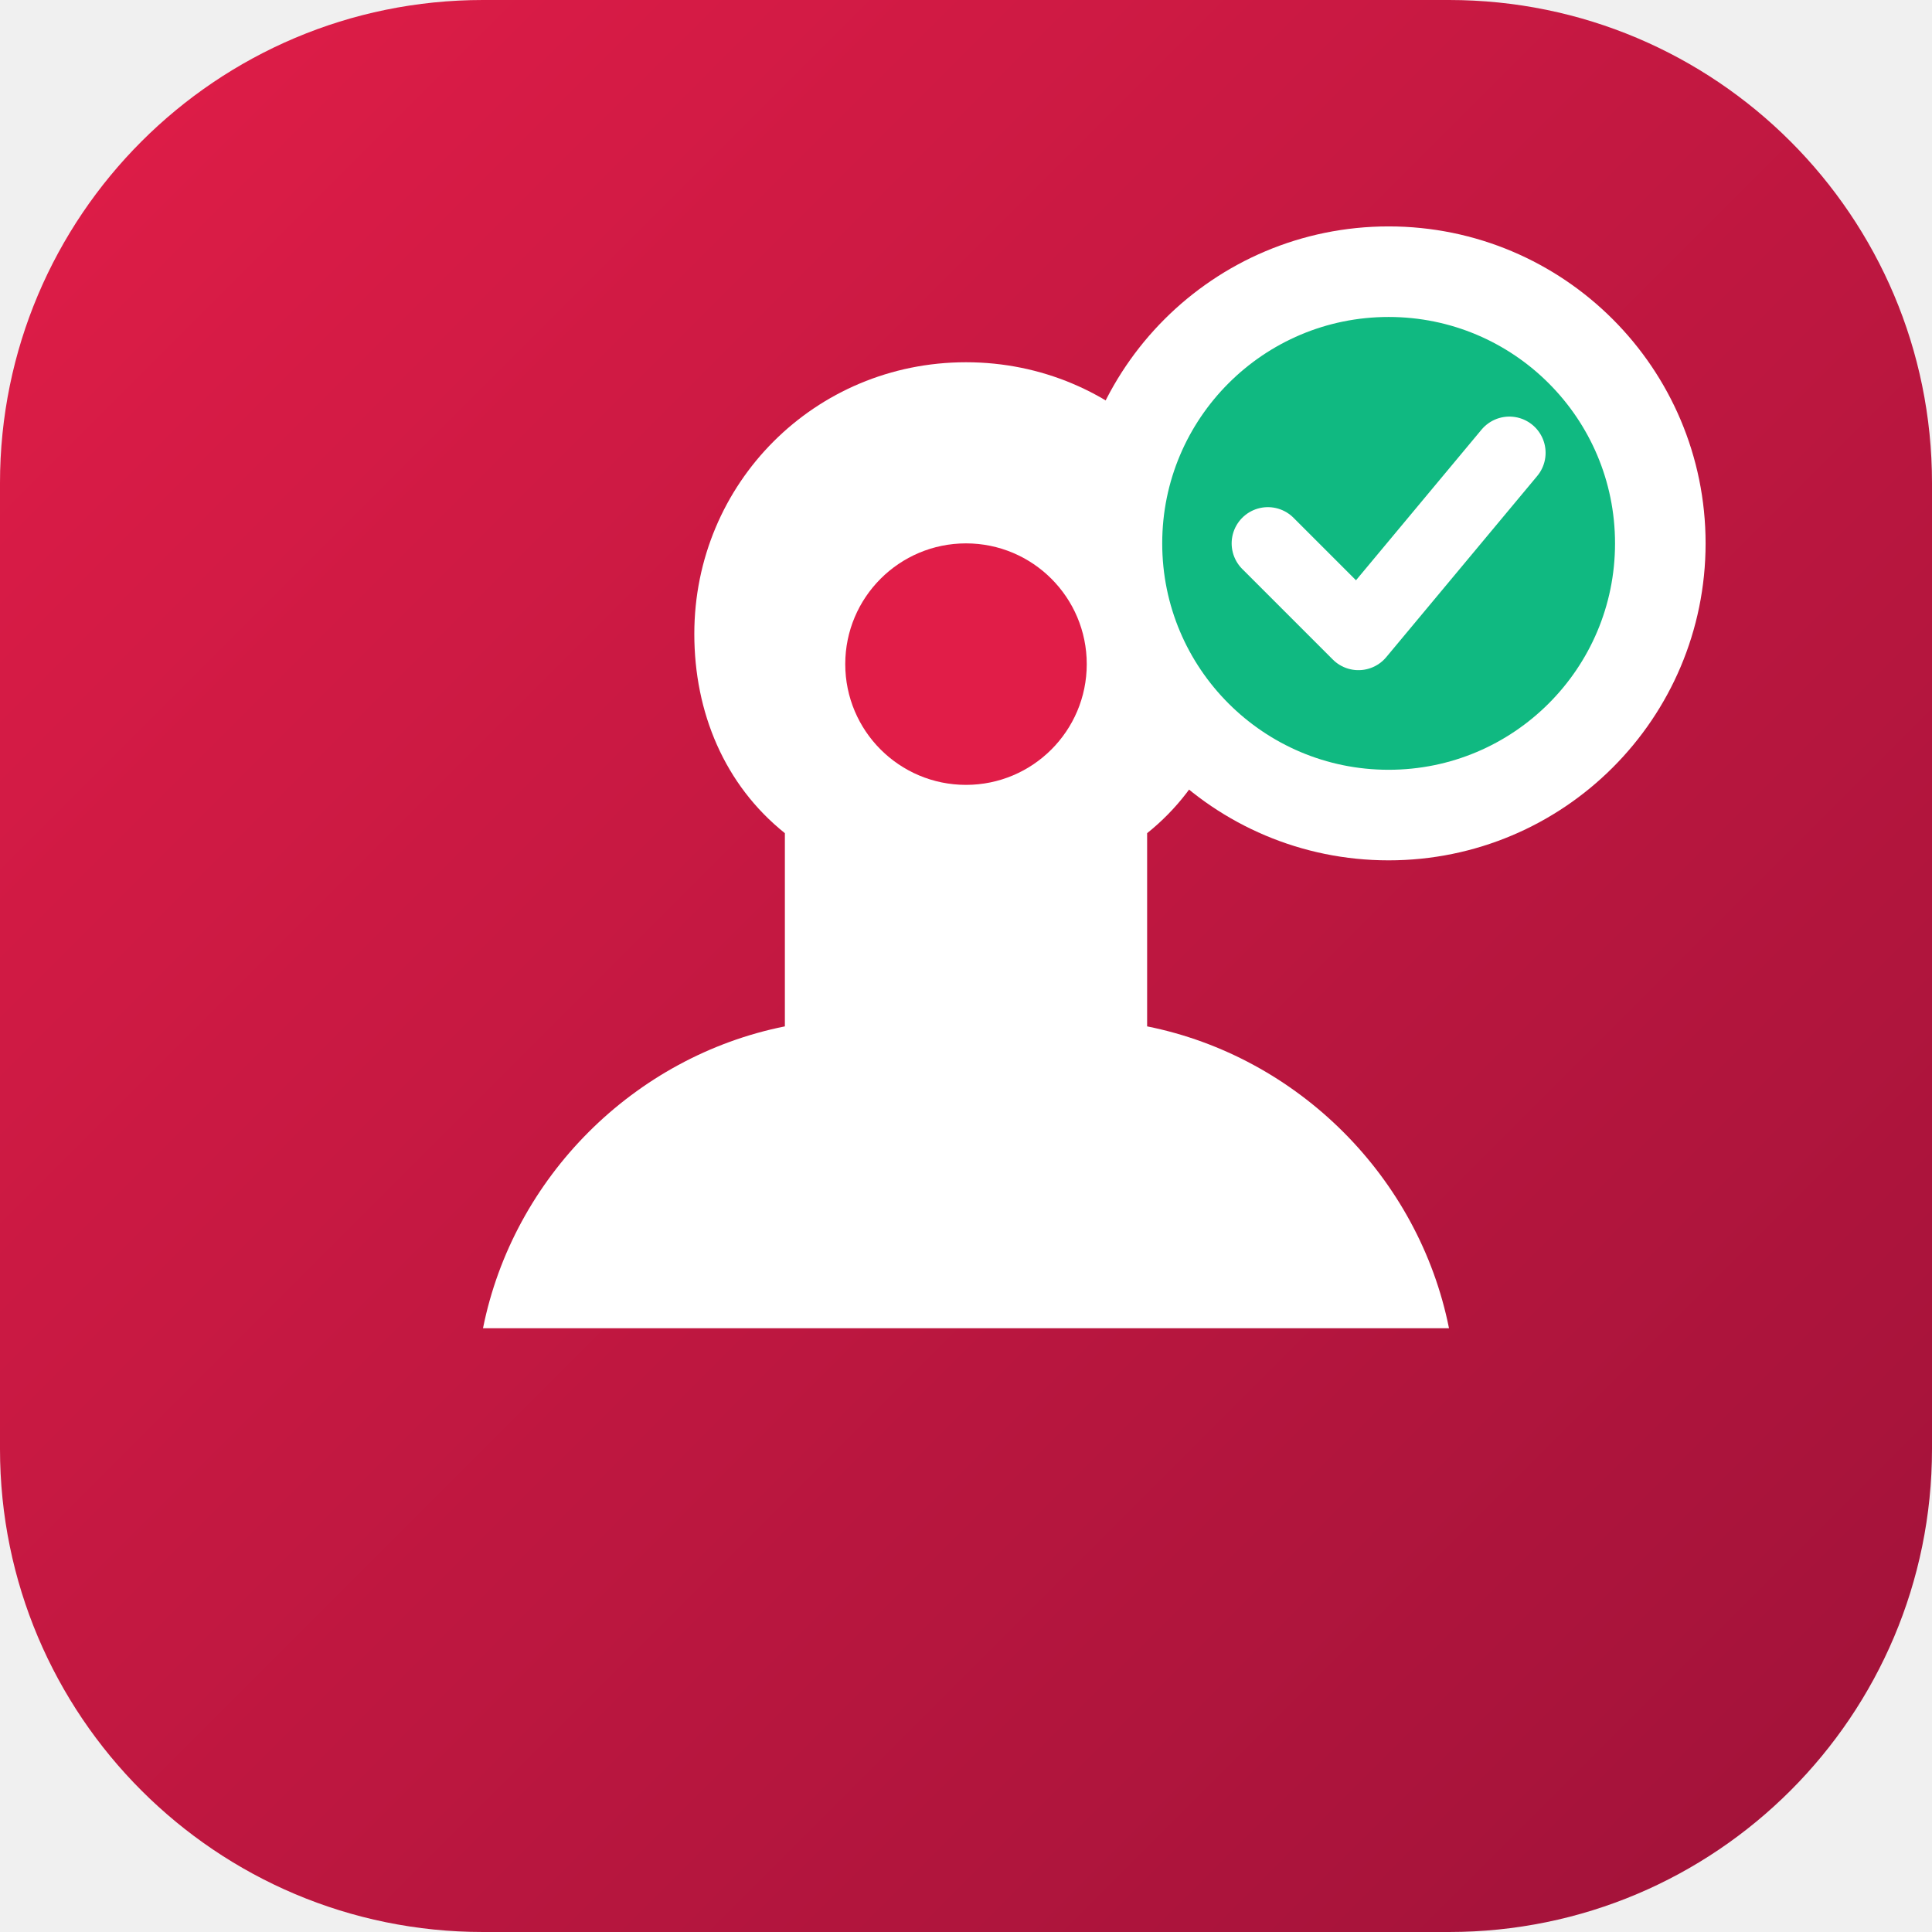
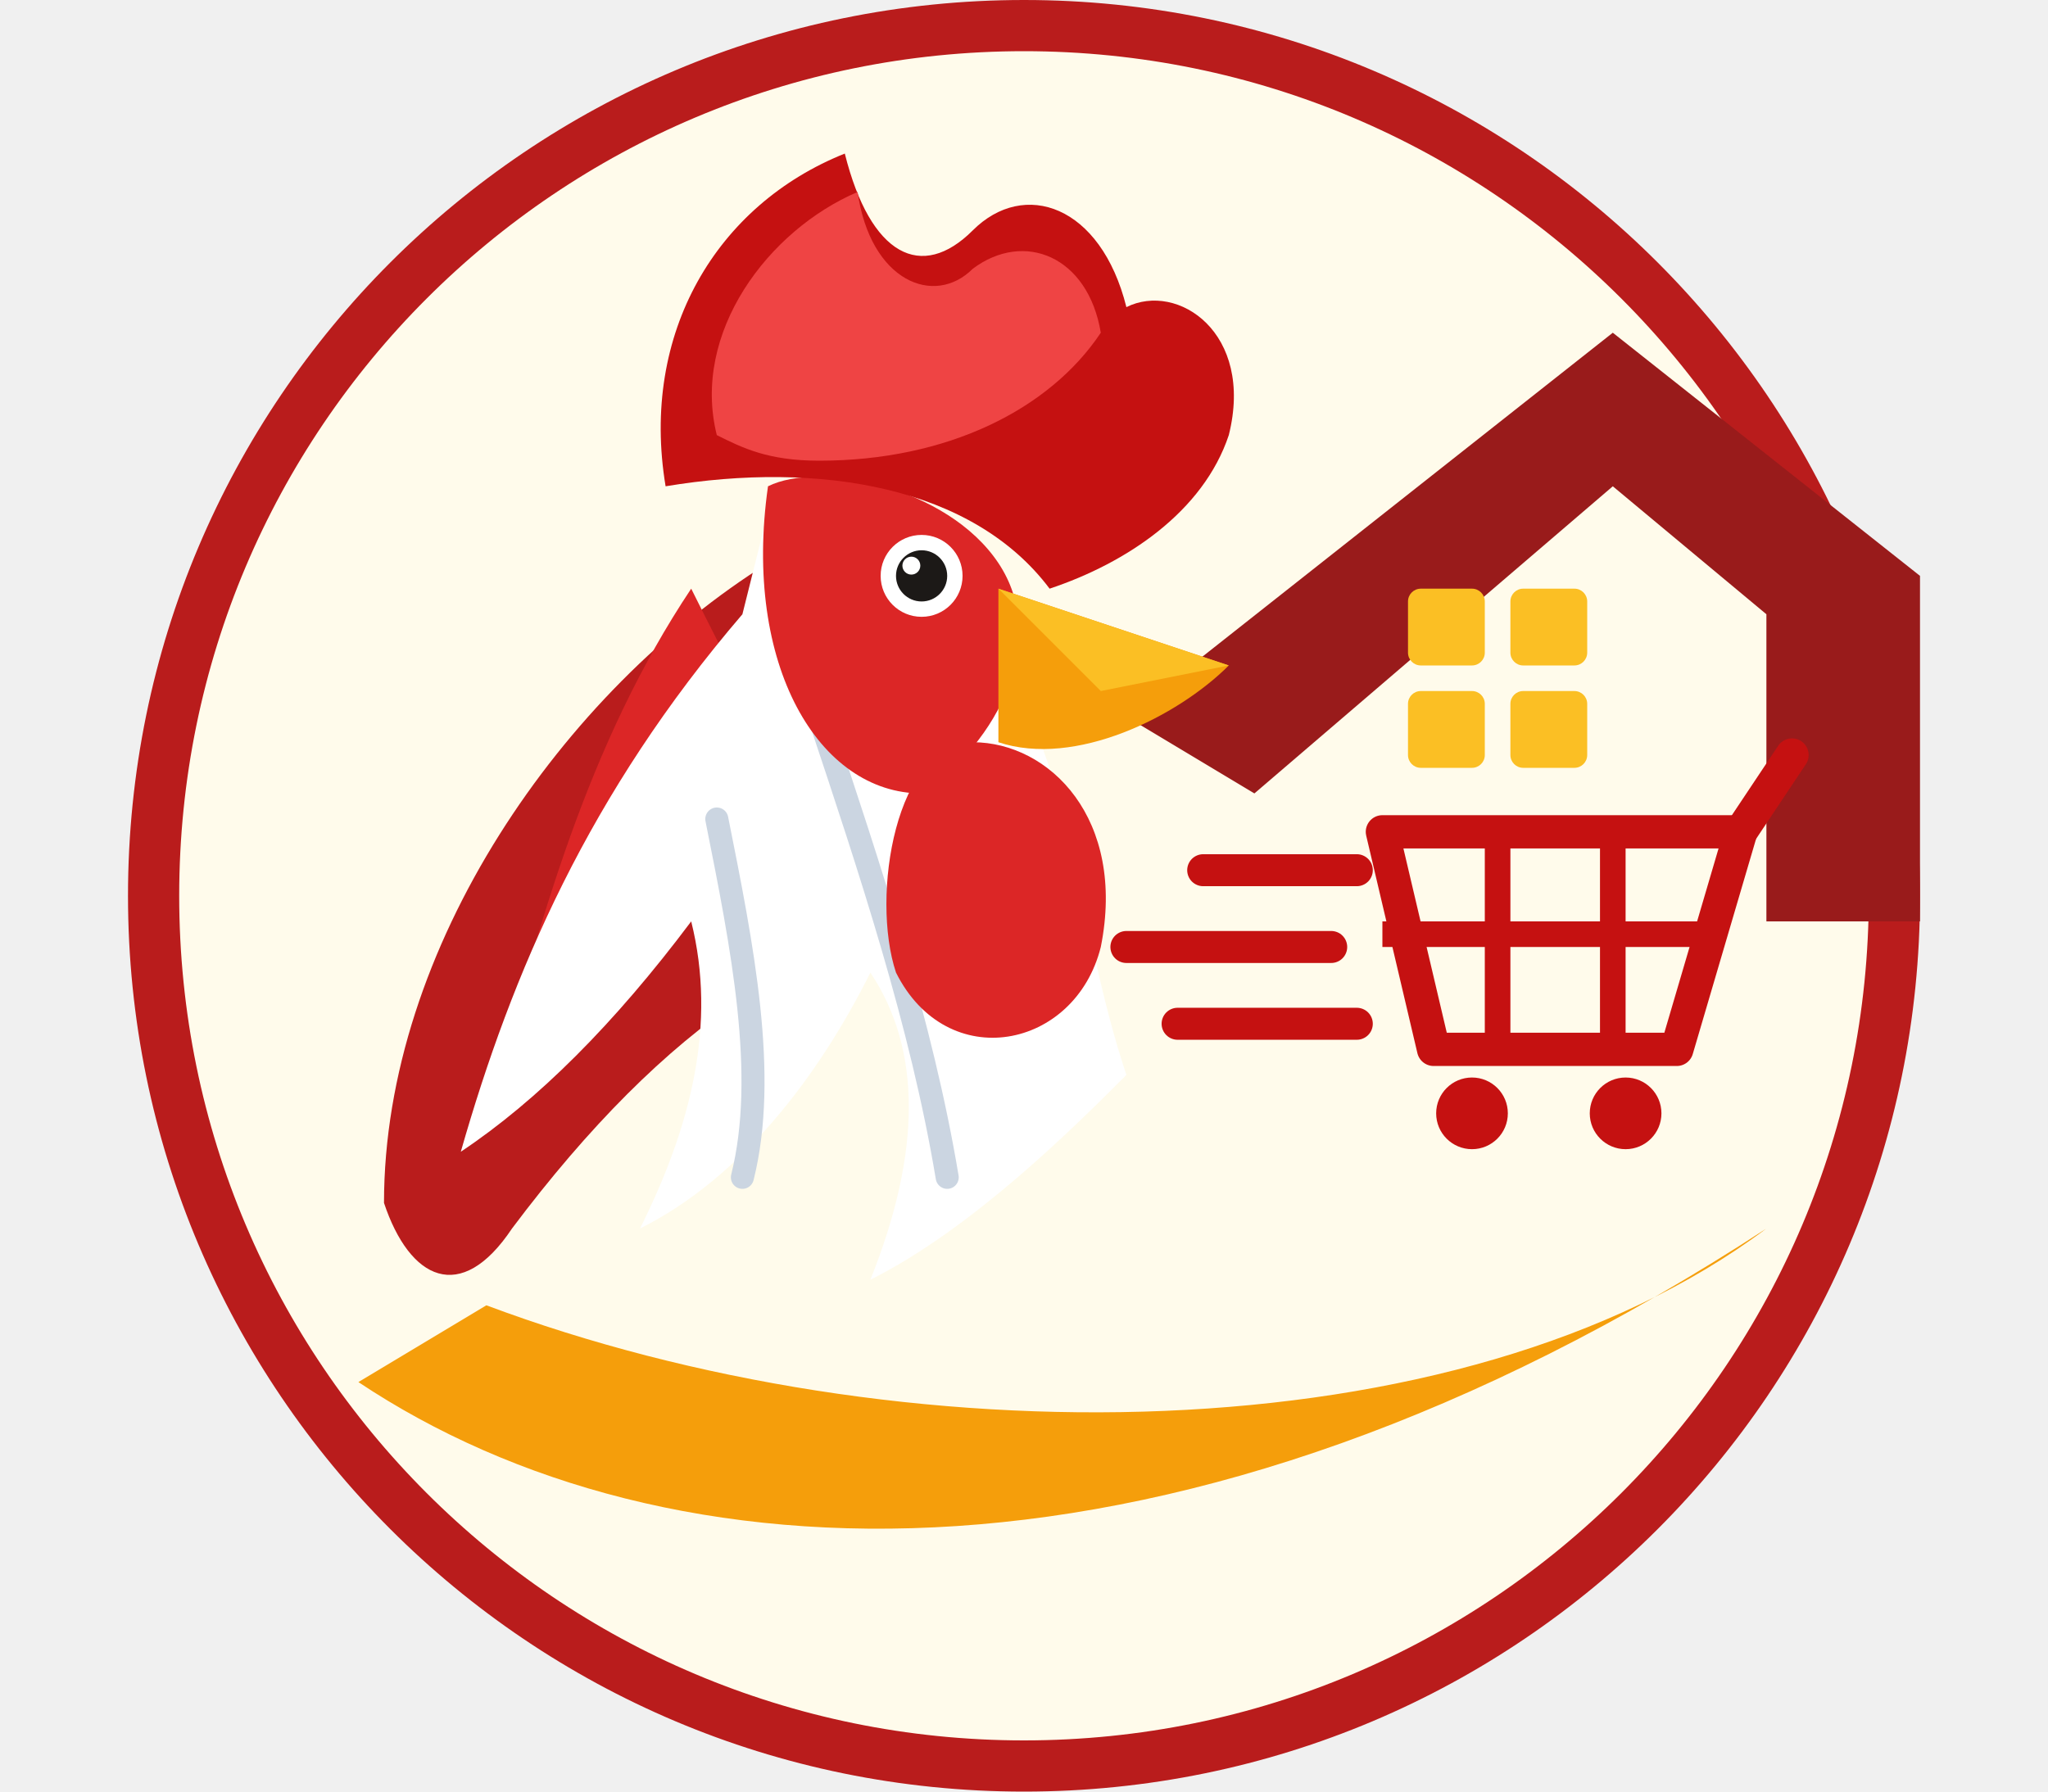
- <svg xmlns="http://www.w3.org/2000/svg" viewBox="0 0 32 32" width="32" height="32">
-   <defs>
-     <linearGradient id="grad" x1="0%" y1="0%" x2="100%" y2="100%">
-       <stop offset="0%" stop-color="#E11D48" />
-       <stop offset="100%" stop-color="#9F1239" />
-     </linearGradient>
-   </defs>
-   <rect width="32" height="32" rx="8" fill="url(#grad)" />
-   <path d="M16 6C13.5 6 11.5 8 11.5 10.5C11.5 11.8 12 13 13 13.8V17C10.5 17.5 8.5 19.5 8 22H24C23.5 19.5 21.5 17.5 19 17V13.8C20 13 20.5 11.8 20.5 10.5C20.5 8 18.5 6 16 6Z" fill="#FFFFFF" />
-   <circle cx="16" cy="11" r="2" fill="#E11D48" />
-   <circle cx="23" cy="9" r="4.5" fill="#10B981" stroke="#FFFFFF" stroke-width="1.5" />
-   <path d="M21 9L22.5 10.5L25 7.5" stroke="#FFFFFF" stroke-width="1.2" stroke-linecap="round" stroke-linejoin="round" fill="none" />
+ <svg xmlns="http://www.w3.org/2000/svg" viewBox="0 0 160 140" fill="none">
+   <circle cx="80" cy="70" r="68" fill="#FFFBEB" stroke="#B91C1C" stroke-width="4" />
+   <path d="M 28 108 C 52 124, 92 126, 138 96 C 114 114, 70 114, 38 102 Z" fill="#F59E0B" />
+   <path d="M 88 56 L 126 26 L 150 45 V 72 H 138 V 48 L 126 38 L 98 62 Z" fill="#991B1B" />
+   <rect x="110" y="46" width="6" height="6" rx="1" fill="#FBBF24" />
+   <rect x="118" y="46" width="6" height="6" rx="1" fill="#FBBF24" />
+   <rect x="110" y="54" width="6" height="6" rx="1" fill="#FBBF24" />
+   <rect x="118" y="54" width="6" height="6" rx="1" fill="#FBBF24" />
+   <path d="M 94 68 H 106 M 88 74 H 104 M 92 80 H 106" stroke="#C51111" stroke-width="2.5" stroke-linecap="round" />
+   <path d="M 108 65 H 136 L 131 82 H 112 Z" fill="none" stroke="#C51111" stroke-width="2.6" stroke-linejoin="round" />
+   <path d="M 117 65 V 82 M 126 65 V 82 M 108 73 H 134" stroke="#C51111" stroke-width="2" />
+   <path d="M 136 65 L 140 59" stroke="#C51111" stroke-width="2.6" stroke-linecap="round" />
+   <circle cx="115" cy="87" r="2.8" fill="#C51111" />
+   <circle cx="127" cy="87" r="2.8" fill="#C51111" />
+   <path d="M 30 94 C 30 74, 44 54, 60 44 C 56 54, 54 66, 58 78 C 52 82, 46 88, 40 96 C 36 102, 32 100, 30 94 Z" fill="#B91C1C" />
+   <path d="M 54 46 C 46 58, 42 72, 38 88 C 44 78, 54 70, 64 64 C 60 58, 57 52, 54 46 Z" fill="#DC2626" />
+   <path d="M 60 40 C 60 40, 72 44, 78 52 C 84 60, 84 72, 88 84 C 84 88, 76 96, 68 100 C 72 90, 72 82, 68 76 C 64 84, 58 92, 50 96 C 54 88, 56 80, 54 72 C 48 80, 42 86, 36 90 C 40 76, 46 62, 58 48 Z" fill="#FFFFFF" />
+   <path d="M 64 56 C 68 68, 72 80, 74 92" stroke="#CBD5E1" stroke-width="1.8" stroke-linecap="round" />
+   <path d="M 56 64 C 58 74, 60 84, 58 92" stroke="#CBD5E1" stroke-width="1.8" stroke-linecap="round" />
+   <path d="M 60 38 C 64 36, 74 38, 78 44 C 82 50, 78 58, 72 62 C 64 62, 58 52, 60 38 Z" fill="#DC2626" />
+   <path d="M 52 38 C 50 26, 56 16, 66 12 C 68 20, 72 22, 76 18 C 80 14, 86 16, 88 24 C 92 22, 98 26, 96 34 C 94 40, 88 44, 82 46 C 76 38, 64 36, 52 38 Z" fill="#C51111" />
+   <path d="M 56 34 C 54 26, 60 18, 67 15 C 68 22, 73 24, 76 21 C 80 18, 85 20, 86 26 C 82 32, 74 36, 64 36 C 60 36, 58 35, 56 34 Z" fill="#EF4444" />
+   <path d="M 78 46 L 96 52 C 92 56, 84 60, 78 58 Z" fill="#F59E0B" />
+   <path d="M 78 46 L 96 52 L 86 54 Z" fill="#FBBF24" />
+   <path d="M 76 58 C 82 58, 88 64, 86 74 C 84 82, 74 84, 70 76 C 68 70, 70 58, 76 58 Z" fill="#DC2626" />
+   <circle cx="72" cy="45" r="3.2" fill="#FFFFFF" />
+   <circle cx="72" cy="45" r="2" fill="#1C1917" />
+   <circle cx="71.2" cy="44.2" r="0.7" fill="#FFFFFF" />
</svg>
